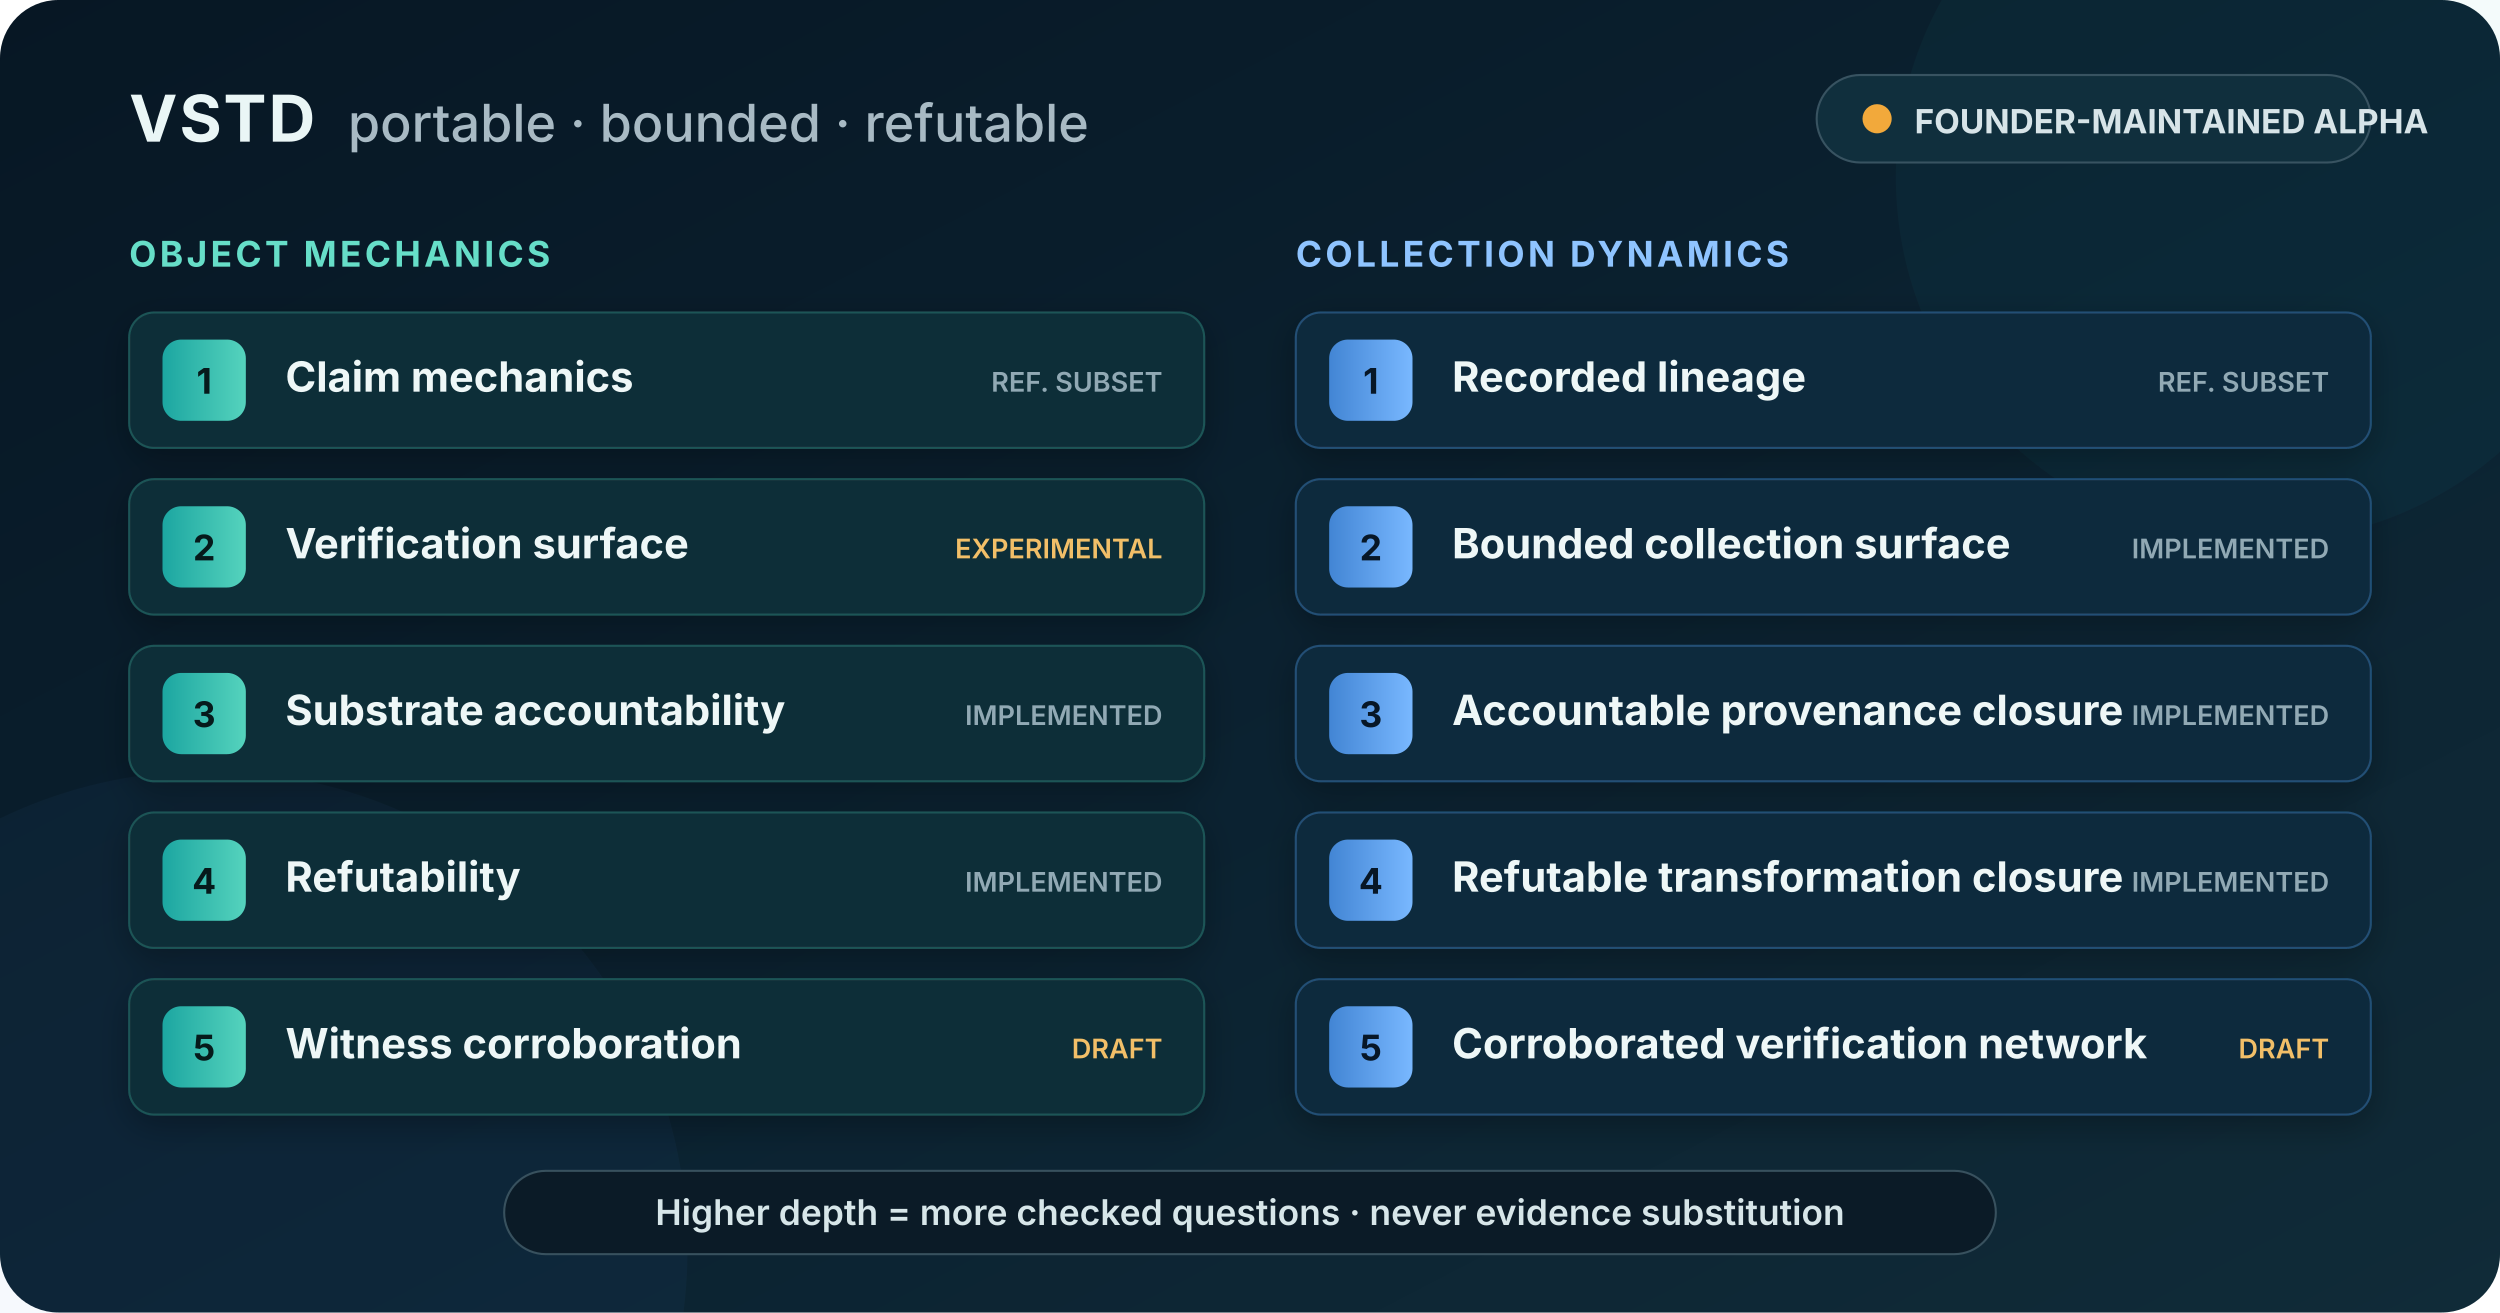
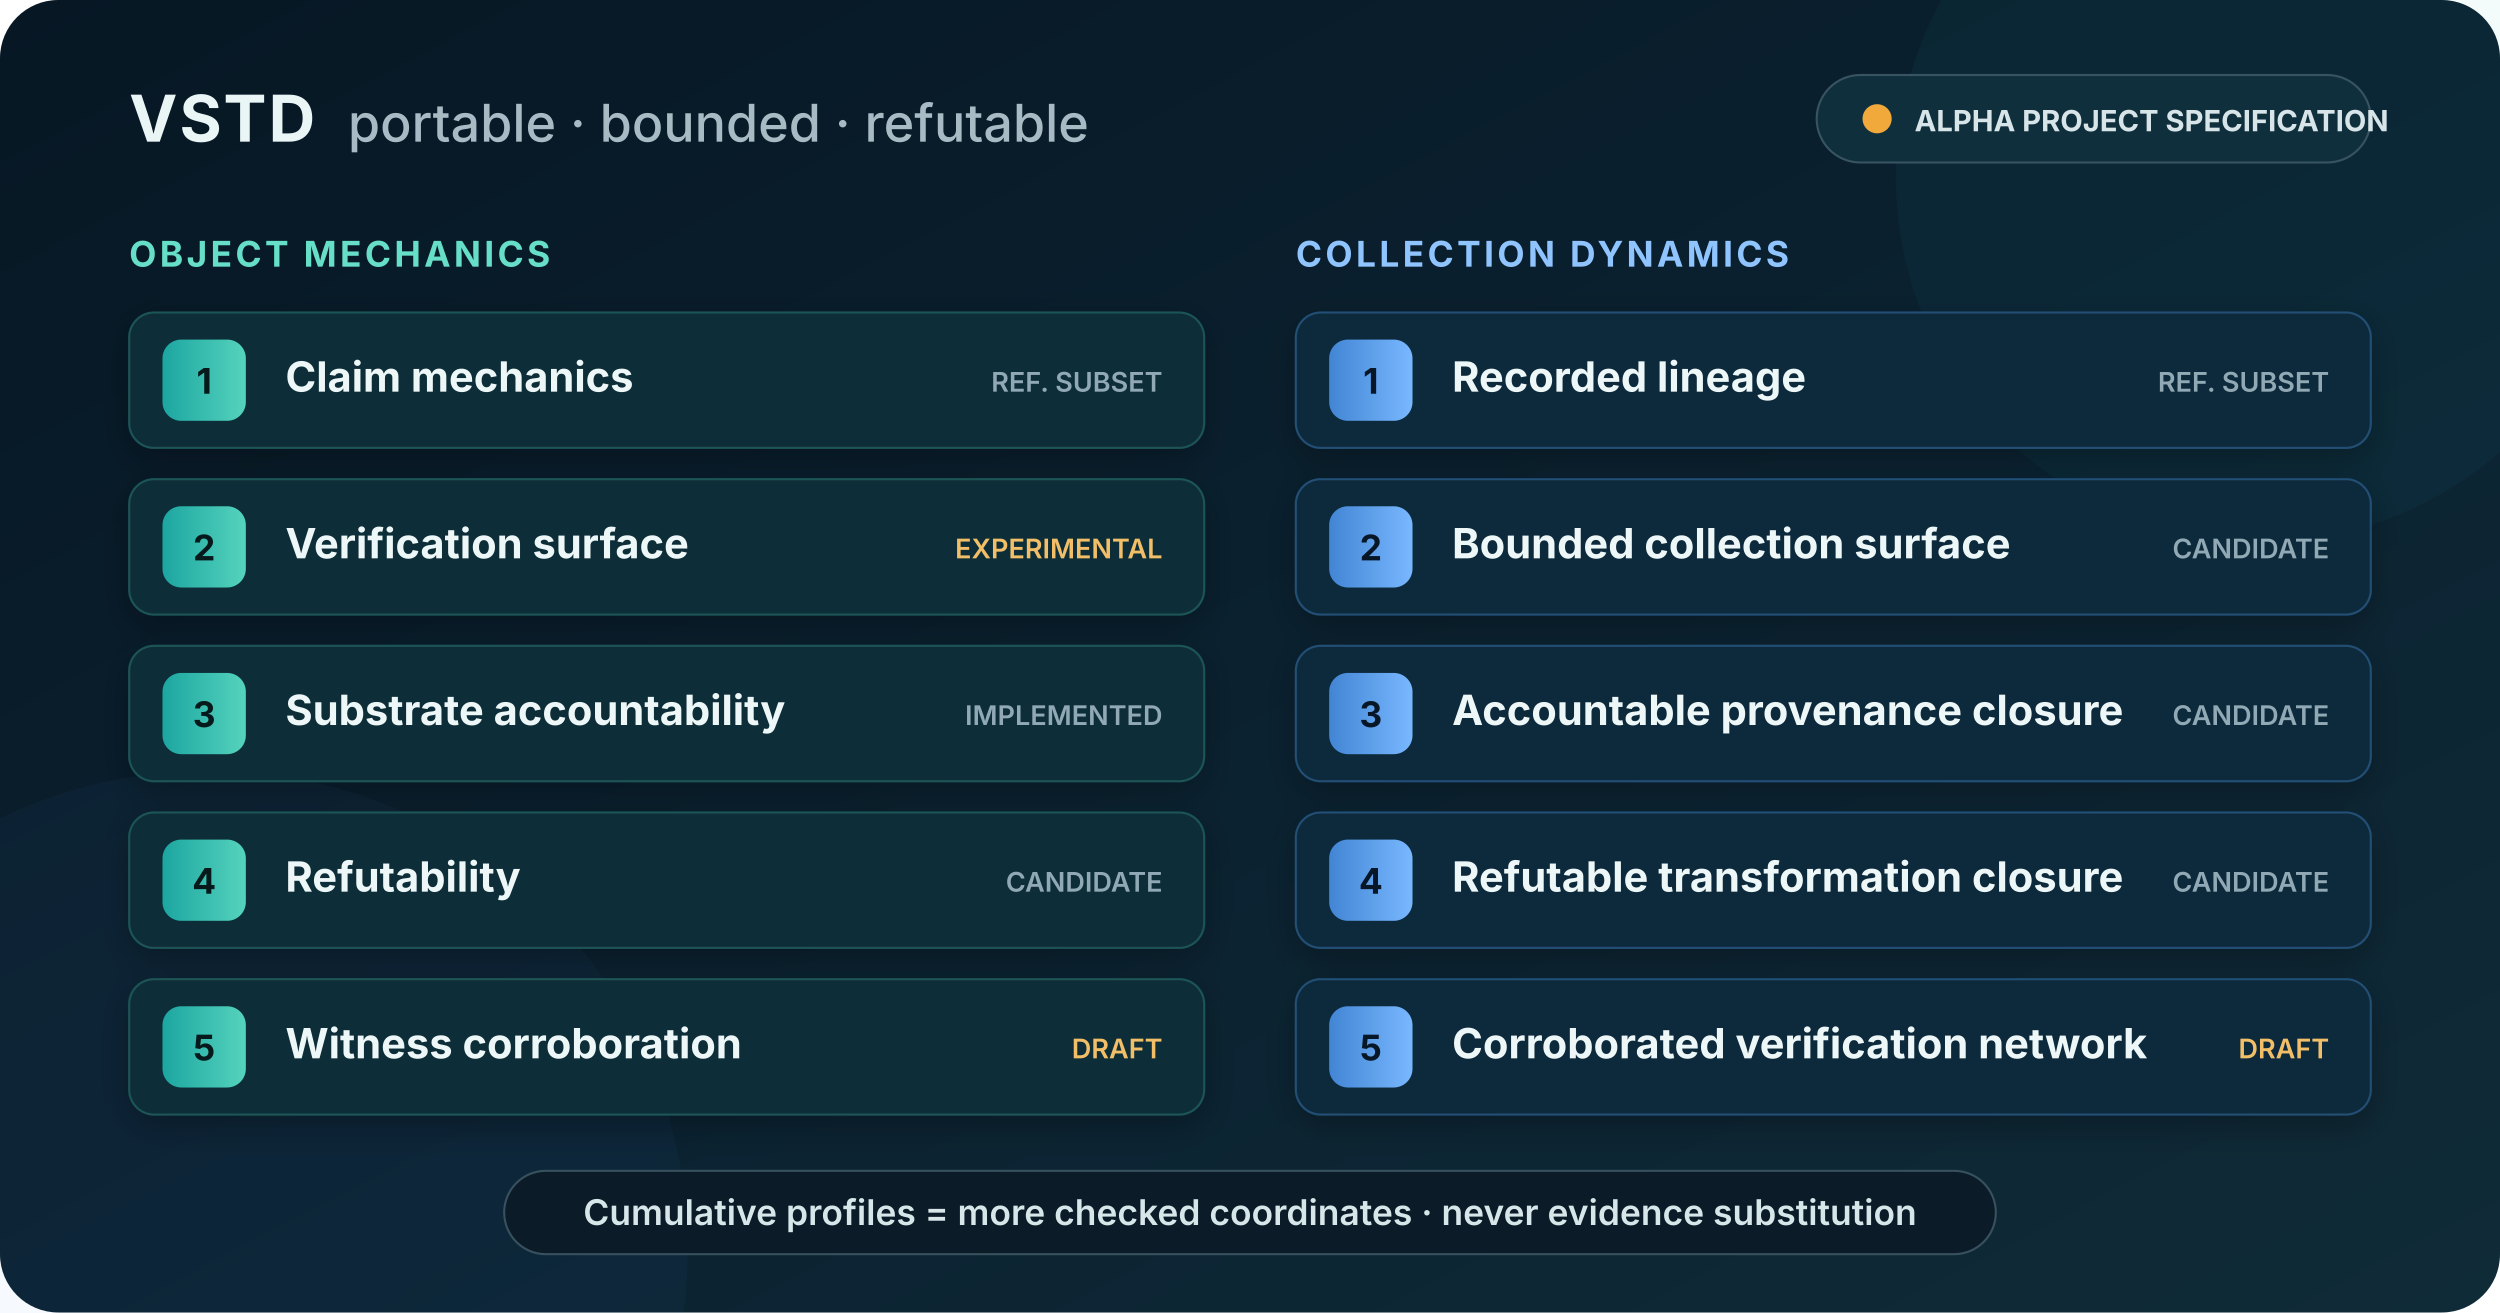
<svg xmlns="http://www.w3.org/2000/svg" width="1200" height="630" viewBox="0 0 1200 630" role="img" aria-labelledby="title desc">
  <defs>
    <linearGradient id="bg" x1="0" y1="0" x2="1" y2="1">
      <stop offset="0" stop-color="#071724" />
      <stop offset="0.55" stop-color="#0b2231" />
      <stop offset="1" stop-color="#102b38" />
    </linearGradient>
    <linearGradient id="object" x1="0" y1="0" x2="1" y2="0">
      <stop offset="0" stop-color="#1ca6a1" />
      <stop offset="1" stop-color="#55d3bd" />
    </linearGradient>
    <linearGradient id="graph" x1="0" y1="0" x2="1" y2="0">
      <stop offset="0" stop-color="#4285d4" />
      <stop offset="1" stop-color="#79b8ff" />
    </linearGradient>
    <filter id="shadow" x="-10%" y="-20%" width="120%" height="150%">
      <feDropShadow dx="0" dy="5" stdDeviation="8" flood-color="#000" flood-opacity=".28" />
    </filter>
  </defs>
  <rect width="1200" height="630" rx="28" fill="url(#bg)" />
  <circle cx="1085" cy="85" r="175" fill="#1ca6a1" opacity=".05" />
  <circle cx="100" cy="600" r="230" fill="#4285d4" opacity=".05" />
  <g font-family="Inter, Segoe UI, Arial, sans-serif">
    <text x="62" y="68" fill="#eaf6f6" font-size="31" font-weight="750" letter-spacing="1">VSTD</text>
    <text x="167" y="68" fill="#a8bac4" font-size="25" font-weight="450">portable · bounded · refutable</text>
    <rect x="872" y="36" width="266" height="42" rx="21" fill="#102f3d" stroke="#385361" />
    <circle cx="901" cy="57" r="7" fill="#f2a93b" />
-     <text x="919" y="64" fill="#d7e4e8" font-size="16" font-weight="650">FOUNDER-MAINTAINED ALPHA</text>
+     <text x="919" y="63" fill="#d7e4e8" font-size="14" font-weight="650">ALPHA PROJECT SPECIFICATION</text>
    <text x="62" y="128" fill="#66dec8" font-size="17" font-weight="700" letter-spacing="1.6">OBJECT MECHANICS</text>
    <text x="622" y="128" fill="#8fc4ff" font-size="17" font-weight="700" letter-spacing="1.6">COLLECTION DYNAMICS</text>
    <g filter="url(#shadow)">
      <rect x="62" y="150" width="516" height="65" rx="12" fill="#102d37" stroke="#1d5557" />
      <rect x="62" y="230" width="516" height="65" rx="12" fill="#102d37" stroke="#1d5557" />
      <rect x="62" y="310" width="516" height="65" rx="12" fill="#102d37" stroke="#1d5557" />
      <rect x="62" y="390" width="516" height="65" rx="12" fill="#102d37" stroke="#1d5557" />
      <rect x="62" y="470" width="516" height="65" rx="12" fill="#102d37" stroke="#1d5557" />
      <rect x="622" y="150" width="516" height="65" rx="12" fill="#10293c" stroke="#244f75" />
      <rect x="622" y="230" width="516" height="65" rx="12" fill="#10293c" stroke="#244f75" />
      <rect x="622" y="310" width="516" height="65" rx="12" fill="#10293c" stroke="#244f75" />
      <rect x="622" y="390" width="516" height="65" rx="12" fill="#10293c" stroke="#244f75" />
      <rect x="622" y="470" width="516" height="65" rx="12" fill="#10293c" stroke="#244f75" />
    </g>
    <g font-size="17" font-weight="750">
      <rect x="78" y="163" width="40" height="39" rx="9" fill="url(#object)" />
      <text x="98" y="189" fill="#061a1b" text-anchor="middle">1</text>
      <rect x="78" y="243" width="40" height="39" rx="9" fill="url(#object)" />
      <text x="98" y="269" fill="#061a1b" text-anchor="middle">2</text>
      <rect x="78" y="323" width="40" height="39" rx="9" fill="url(#object)" />
      <text x="98" y="349" fill="#061a1b" text-anchor="middle">3</text>
      <rect x="78" y="403" width="40" height="39" rx="9" fill="url(#object)" />
      <text x="98" y="429" fill="#061a1b" text-anchor="middle">4</text>
      <rect x="78" y="483" width="40" height="39" rx="9" fill="url(#object)" />
      <text x="98" y="509" fill="#061a1b" text-anchor="middle">5</text>
      <rect x="638" y="163" width="40" height="39" rx="9" fill="url(#graph)" />
      <text x="658" y="189" fill="#071727" text-anchor="middle">1</text>
      <rect x="638" y="243" width="40" height="39" rx="9" fill="url(#graph)" />
      <text x="658" y="269" fill="#071727" text-anchor="middle">2</text>
      <rect x="638" y="323" width="40" height="39" rx="9" fill="url(#graph)" />
      <text x="658" y="349" fill="#071727" text-anchor="middle">3</text>
      <rect x="638" y="403" width="40" height="39" rx="9" fill="url(#graph)" />
      <text x="658" y="429" fill="#071727" text-anchor="middle">4</text>
      <rect x="638" y="483" width="40" height="39" rx="9" fill="url(#graph)" />
      <text x="658" y="509" fill="#071727" text-anchor="middle">5</text>
    </g>
    <g fill="#eef7f7" font-size="20" font-weight="650">
      <text x="137" y="188">Claim mechanics</text>
      <text x="697" y="188">Recorded lineage</text>
      <text x="137" y="268">Verification surface</text>
      <text x="697" y="268">Bounded collection surface</text>
      <text x="137" y="348">Substrate accountability</text>
      <text x="697" y="348">Accountable provenance closure</text>
      <text x="137" y="428">Refutability</text>
      <text x="697" y="428">Refutable transformation closure</text>
      <text x="137" y="508">Witness corroboration</text>
      <text x="697" y="508">Corroborated verification network</text>
    </g>
    <g fill="#91a9b4" font-size="13" font-weight="600" text-anchor="end">
-       <text data-layer="vstd-1" x="558" y="188">REF. SUBSET</text>
-       <text data-layer="graph-1" x="1118" y="188">REF. SUBSET</text>
-       <text data-layer="vstd-2" x="558" y="268" fill="#f2bf68">EXPERIMENTAL</text>
-       <text data-layer="graph-2" x="1118" y="268">IMPLEMENTED</text>
-       <text data-layer="vstd-3" x="558" y="348">IMPLEMENTED</text>
-       <text data-layer="graph-3" x="1118" y="348">IMPLEMENTED</text>
-       <text data-layer="vstd-4" x="558" y="428">IMPLEMENTED</text>
-       <text data-layer="graph-4" x="1118" y="428">IMPLEMENTED</text>
-       <text data-layer="vstd-5" x="558" y="508" fill="#f2bf68">DRAFT</text>
-       <text data-layer="graph-5" x="1118" y="508" fill="#f2bf68">DRAFT</text>
+       <text data-profile="vstd-1" x="558" y="188">REF. SUBSET</text>
+       <text data-profile="graph-1" x="1118" y="188">REF. SUBSET</text>
+       <text data-profile="vstd-2" x="558" y="268" fill="#f2bf68">EXPERIMENTAL</text>
+       <text data-profile="graph-2" x="1118" y="268">CANDIDATE</text>
+       <text data-profile="vstd-3" x="558" y="348">IMPLEMENTED</text>
+       <text data-profile="graph-3" x="1118" y="348">CANDIDATE</text>
+       <text data-profile="vstd-4" x="558" y="428">CANDIDATE</text>
+       <text data-profile="graph-4" x="1118" y="428">CANDIDATE</text>
+       <text data-profile="vstd-5" x="558" y="508" fill="#f2bf68">DRAFT</text>
+       <text data-profile="graph-5" x="1118" y="508" fill="#f2bf68">DRAFT</text>
    </g>
    <rect x="242" y="562" width="716" height="40" rx="20" fill="#0b1b27" stroke="#38515e" />
-     <text x="600" y="588" text-anchor="middle" fill="#d7e6e9" font-size="17" font-weight="600">Higher depth = more checked questions · never evidence substitution</text>
+     <text x="600" y="588" text-anchor="middle" fill="#d7e6e9" font-size="17" font-weight="600">Cumulative profiles = more checked coordinates · never evidence substitution</text>
  </g>
</svg>
